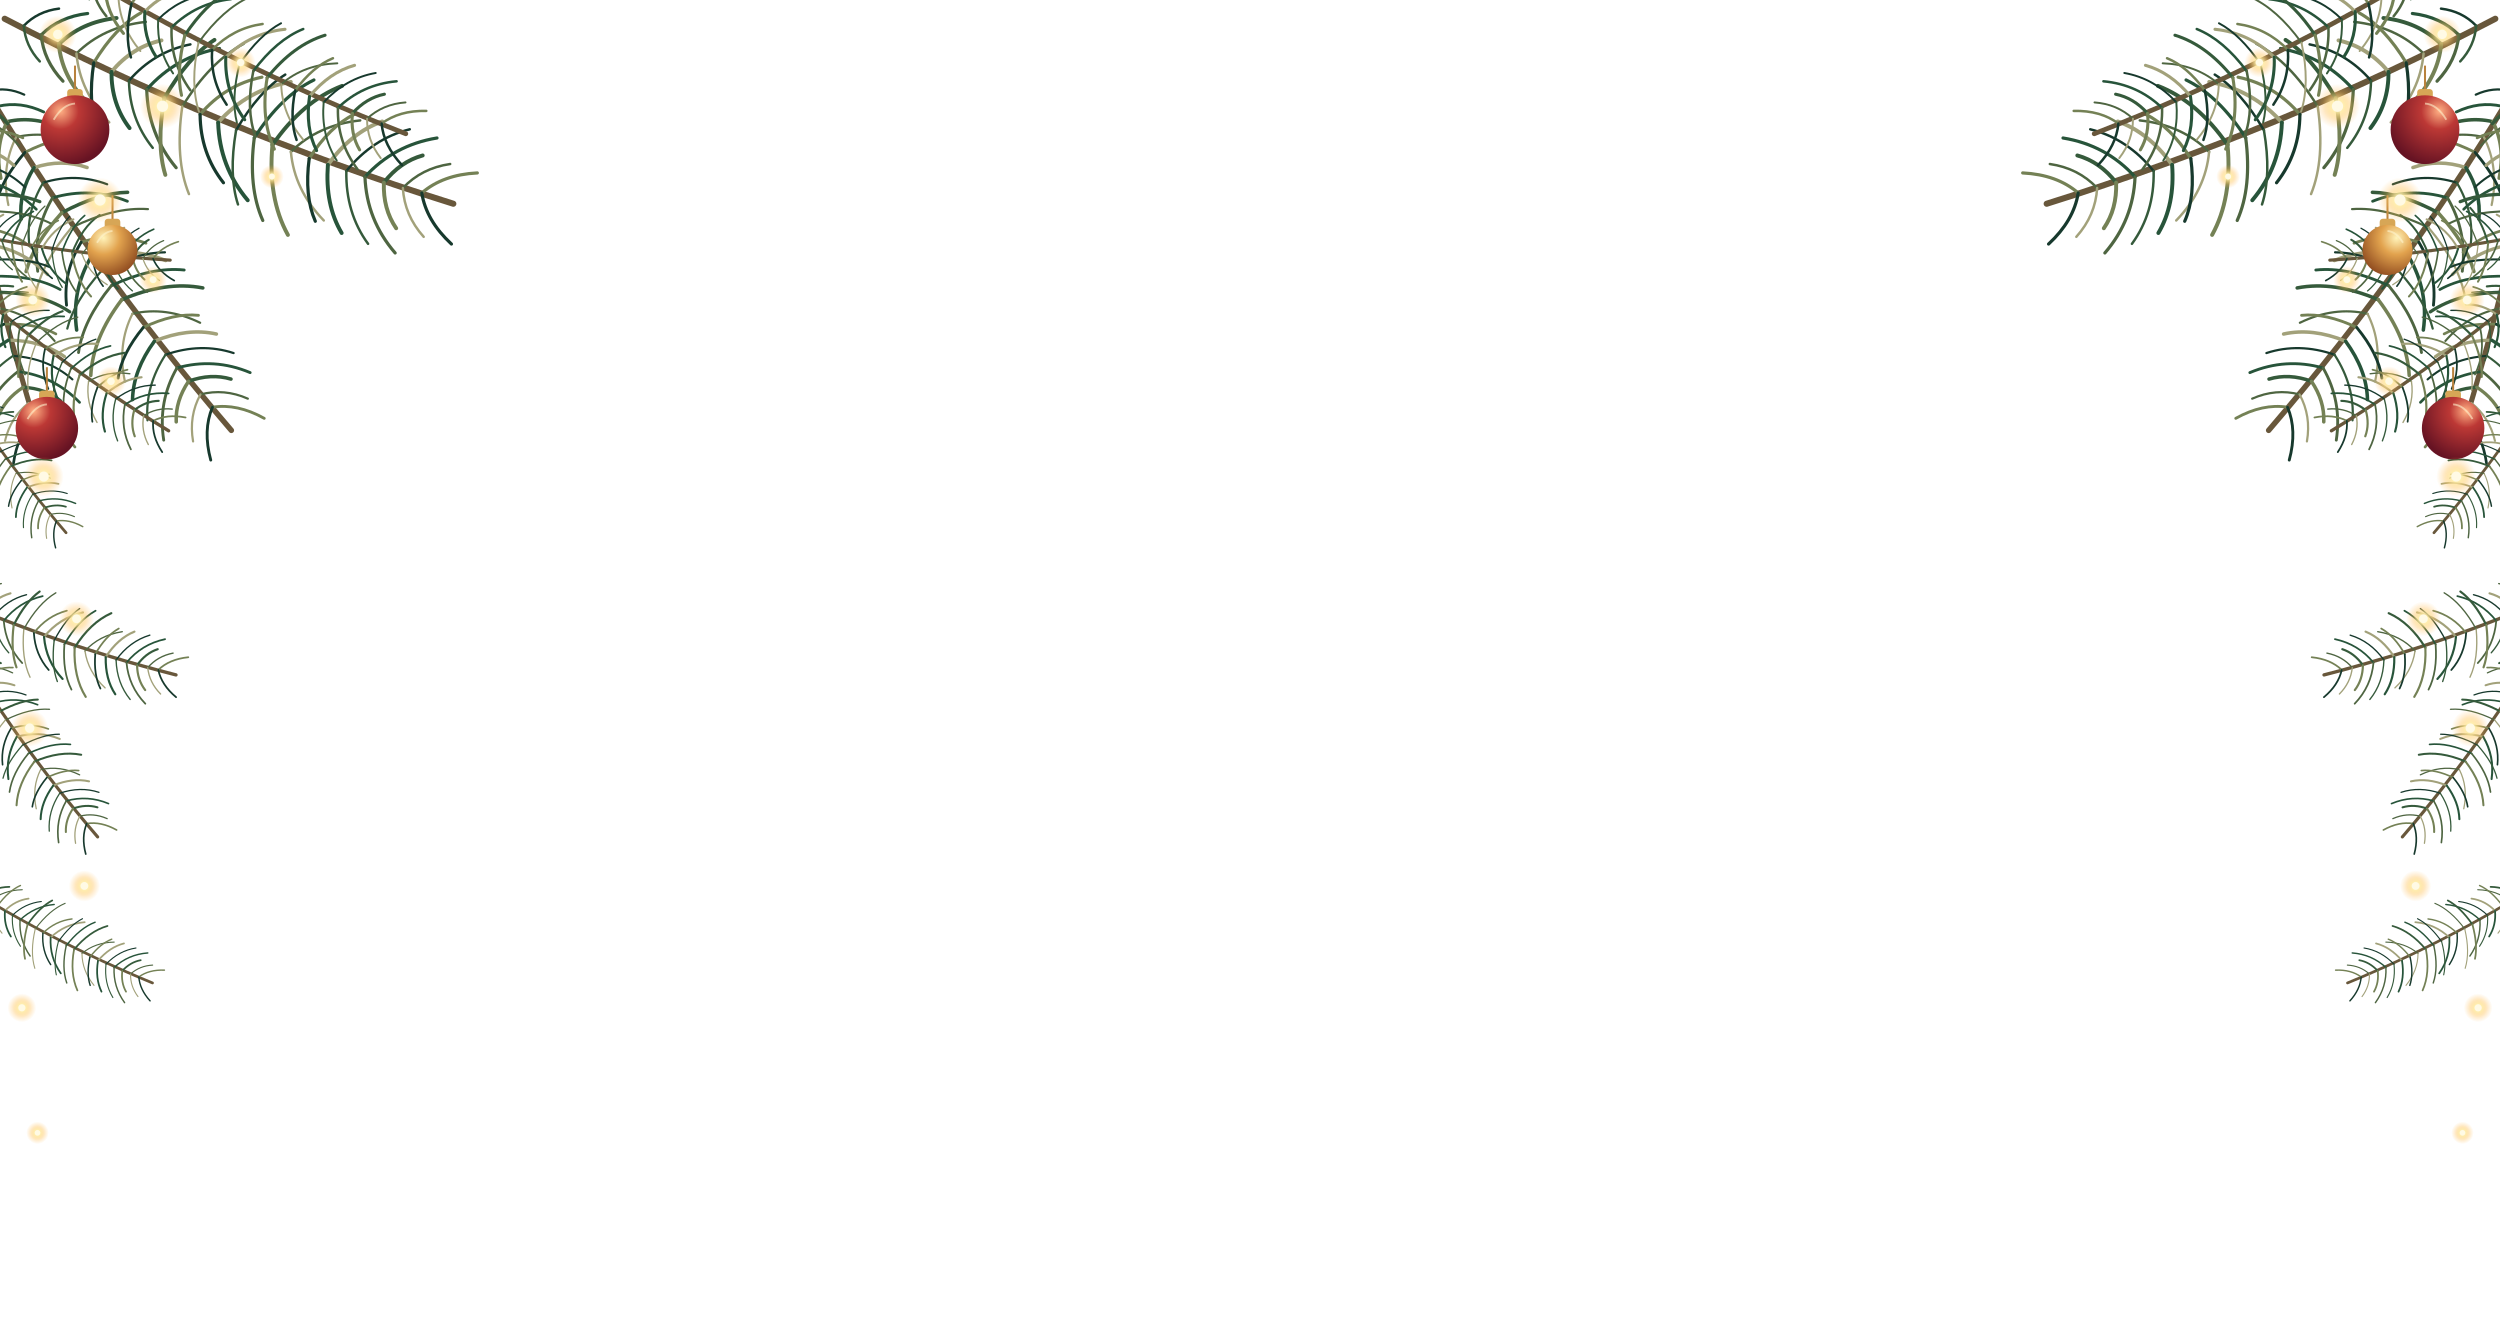
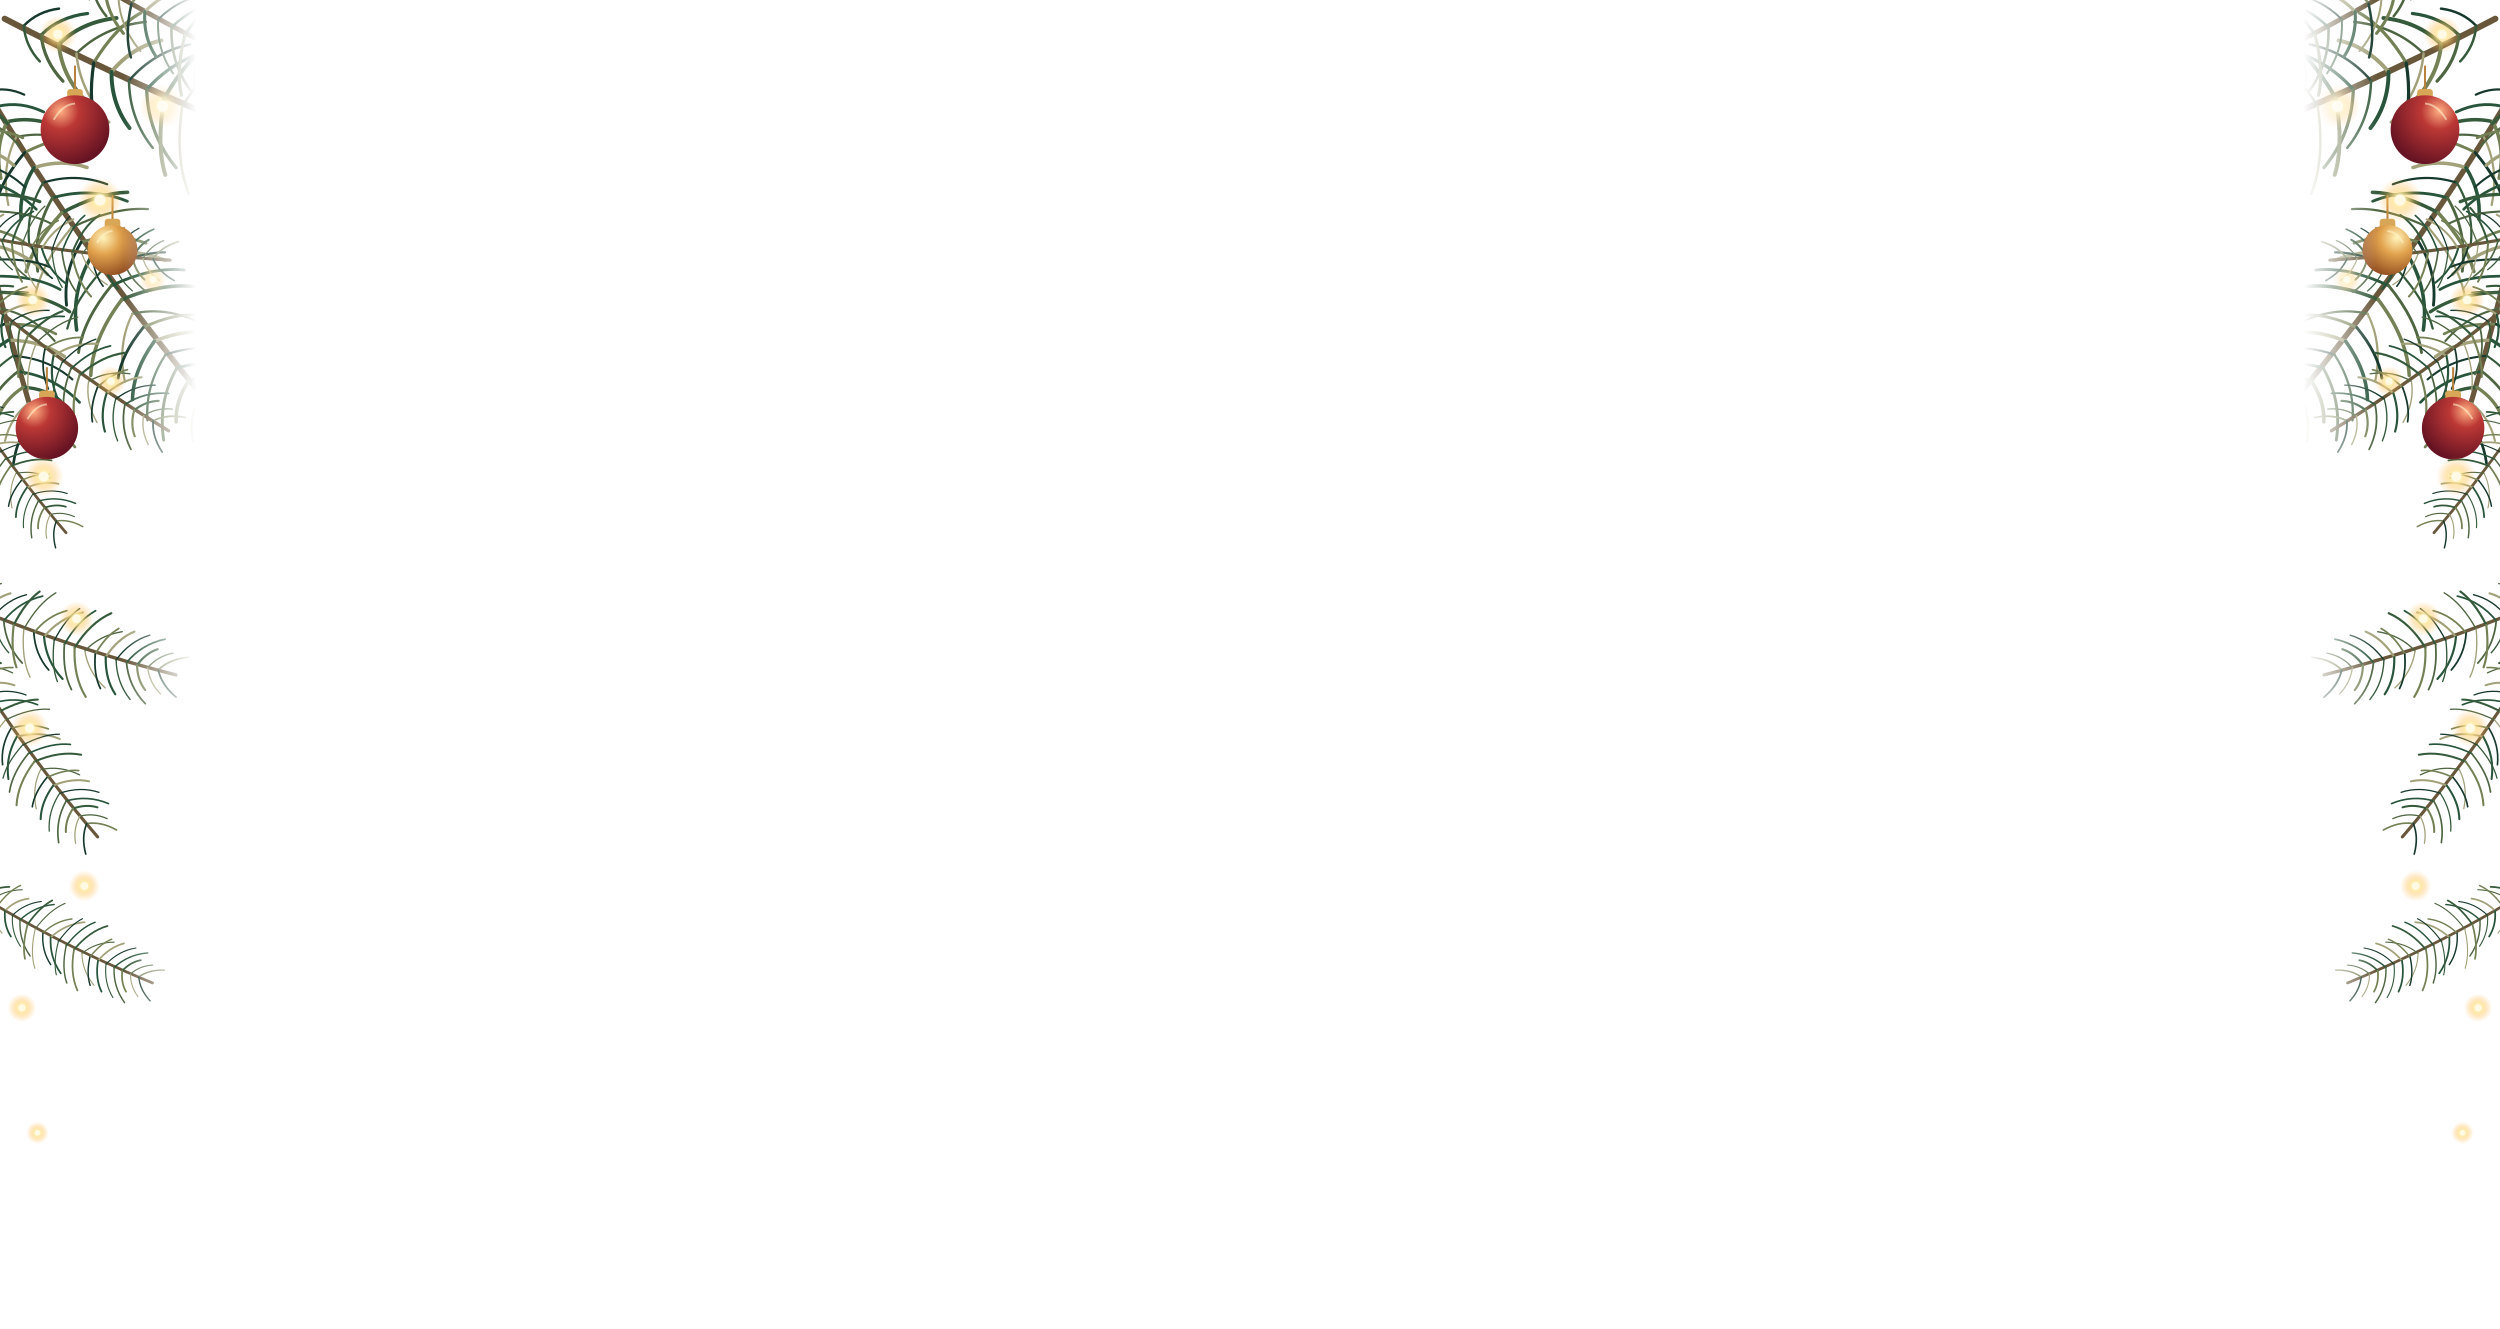
<svg xmlns="http://www.w3.org/2000/svg" viewBox="0 0 1600 850" preserveAspectRatio="xMidYMin meet">
  <defs>
    <radialGradient id="glow">
      <stop stop-color="#fffde4" />
      <stop offset=".28" stop-color="#ffeaa1" stop-opacity=".85" />
      <stop offset=".68" stop-color="#ffbc51" stop-opacity=".27" />
      <stop offset="1" stop-color="#ffbc51" stop-opacity="0" />
    </radialGradient>
    <radialGradient id="bauble" cx=".32" cy=".26" r=".78">
      <stop stop-color="#fff3ba" />
      <stop offset=".42" stop-color="#e2a34e" />
      <stop offset="1" stop-color="#945022" />
    </radialGradient>
    <radialGradient id="ruby" cx=".29" cy=".23" r=".8">
      <stop stop-color="#ffb084" />
      <stop offset=".33" stop-color="#bc3835" />
      <stop offset="1" stop-color="#661323" />
    </radialGradient>
    <g id="pine" stroke-linecap="round" fill="none">
      <path d="M0 0q105 14 214 9" stroke="#68573b" stroke-width="2.7" />
      <path d="M9.0 0.0 q3.6 -8.1 12 -12.4" stroke="#17392d" stroke-width="1.10" />
      <path d="M9.0 0.0 q3.6 8.1 12 12.4" stroke="#355a3b" stroke-width="1.10" />
      <path d="M17.6 1.2 q4.8 -10.3 16 -15.9" stroke="#27543a" stroke-width="1.42" />
      <path d="M17.6 1.2 q4.8 10.3 16 15.9" stroke="#4e6541" stroke-width="1.42" />
      <path d="M26.3 2.4 q6.0 -12.7 20 -19.6" stroke="#355a3b" stroke-width="1.74" />
      <path d="M26.3 2.4 q6.0 12.7 20 19.6" stroke="#748155" stroke-width="1.74" />
      <path d="M35.0 3.6 q7.2 -15.3 24 -23.6" stroke="#4e6541" stroke-width="1.10" />
      <path d="M35.0 3.6 q7.2 15.3 24 23.6" stroke="#a2a17a" stroke-width="1.10" />
      <path d="M43.6 4.8 q3.6 -18.1 12 -27.8" stroke="#748155" stroke-width="1.42" />
      <path d="M43.6 4.8 q3.6 18.1 12 27.8" stroke="#17392d" stroke-width="1.42" />
      <path d="M52.3 5.9 q4.8 -13.4 16 -20.6" stroke="#a2a17a" stroke-width="1.74" />
      <path d="M52.3 5.9 q4.8 13.4 16 20.6" stroke="#27543a" stroke-width="1.74" />
      <path d="M60.9 6.9 q6.0 -15.8 20 -24.3" stroke="#17392d" stroke-width="1.10" />
      <path d="M60.9 6.9 q6.0 15.8 20 24.3" stroke="#355a3b" stroke-width="1.10" />
      <path d="M69.6 7.9 q7.2 -18.2 24 -28.0" stroke="#27543a" stroke-width="1.42" />
      <path d="M69.6 7.9 q7.2 18.2 24 28.0" stroke="#4e6541" stroke-width="1.42" />
      <path d="M78.2 8.8 q3.6 -20.6 12 -31.7" stroke="#355a3b" stroke-width="1.74" />
      <path d="M78.2 8.8 q3.6 20.6 12 31.7" stroke="#748155" stroke-width="1.74" />
      <path d="M86.9 9.6 q4.8 -22.9 16 -35.3" stroke="#4e6541" stroke-width="1.10" />
      <path d="M86.9 9.6 q4.8 22.9 16 35.3" stroke="#a2a17a" stroke-width="1.10" />
      <path d="M95.5 10.2 q6.0 -16.1 20 -24.8" stroke="#748155" stroke-width="1.42" />
      <path d="M95.5 10.2 q6.0 16.1 20 24.8" stroke="#17392d" stroke-width="1.42" />
      <path d="M104.2 10.8 q7.2 -18.1 24 -27.8" stroke="#a2a17a" stroke-width="1.74" />
      <path d="M104.2 10.8 q7.2 18.1 24 27.8" stroke="#27543a" stroke-width="1.74" />
      <path d="M112.8 11.3 q3.6 -19.8 12 -30.5" stroke="#17392d" stroke-width="1.10" />
      <path d="M112.8 11.3 q3.6 19.8 12 30.5" stroke="#355a3b" stroke-width="1.10" />
      <path d="M121.5 11.7 q4.8 -21.4 16 -33.0" stroke="#27543a" stroke-width="1.42" />
      <path d="M121.5 11.7 q4.8 21.4 16 33.0" stroke="#4e6541" stroke-width="1.42" />
      <path d="M130.1 11.9 q6.0 -22.8 20 -35.0" stroke="#355a3b" stroke-width="1.74" />
      <path d="M130.1 11.9 q6.0 22.8 20 35.0" stroke="#748155" stroke-width="1.74" />
      <path d="M138.8 12.0 q7.2 -15.3 24 -23.5" stroke="#4e6541" stroke-width="1.10" />
      <path d="M138.8 12.0 q7.2 15.3 24 23.5" stroke="#a2a17a" stroke-width="1.10" />
      <path d="M147.4 12.0 q3.6 -16.3 12 -25.1" stroke="#748155" stroke-width="1.42" />
      <path d="M147.4 12.0 q3.6 16.3 12 25.1" stroke="#17392d" stroke-width="1.42" />
      <path d="M156.1 11.8 q4.8 -17.0 16 -26.2" stroke="#a2a17a" stroke-width="1.74" />
      <path d="M156.1 11.8 q4.8 17.0 16 26.2" stroke="#27543a" stroke-width="1.74" />
      <path d="M164.7 11.6 q6.0 -17.5 20 -26.9" stroke="#17392d" stroke-width="1.10" />
      <path d="M164.7 11.6 q6.0 17.5 20 26.9" stroke="#355a3b" stroke-width="1.10" />
      <path d="M173.3 11.2 q7.2 -17.6 24 -27.0" stroke="#27543a" stroke-width="1.42" />
      <path d="M173.3 11.2 q7.2 17.6 24 27.0" stroke="#4e6541" stroke-width="1.42" />
      <path d="M182.0 10.7 q3.6 -11.1 12 -17.1" stroke="#355a3b" stroke-width="1.74" />
      <path d="M182.0 10.7 q3.6 11.1 12 17.1" stroke="#748155" stroke-width="1.74" />
      <path d="M190.7 10.1 q4.8 -11.1 16 -17.1" stroke="#4e6541" stroke-width="1.10" />
      <path d="M190.7 10.1 q4.8 11.1 16 17.1" stroke="#a2a17a" stroke-width="1.10" />
      <path d="M199.3 9.3 q6.0 -10.8 20 -16.7" stroke="#748155" stroke-width="1.42" />
      <path d="M199.3 9.3 q6.0 10.8 20 16.7" stroke="#17392d" stroke-width="1.42" />
    </g>
+     <linearGradient id="edge-fade">
+       <stop stop-color="white" />
+       <stop offset=".053" stop-color="white" />
+       <stop offset=".082" stop-color="black" />
+       <stop offset=".918" stop-color="black" />
+       <stop offset=".947" stop-color="white" />
+       <stop offset="1" stop-color="white" />
+     </linearGradient>
+     <mask id="edge">
+       <rect width="1600" height="850" fill="url(#edge-fade)" />
+     </mask>
  </defs>
-   <use href="#pine" transform="translate(3 12) rotate(20) scale(1.45)" />
-   <use href="#pine" transform="translate(-14 49) rotate(52) scale(1.3)" />
-   <use href="#pine" transform="translate(-30 30) rotate(75) scale(1.22)" />
-   <use href="#pine" transform="translate(41 -23) rotate(24) scale(1.14)" />
-   <use href="#pine" transform="translate(-50 143) rotate(6) scale(0.75)" />
-   <use href="#pine" transform="translate(-30 174) rotate(34) scale(0.8)" />
-   <use href="#pine" transform="translate(-40 226) rotate(52) scale(0.66)" />
-   <use href="#pine" transform="translate(-49 375) rotate(17) scale(0.8)" />
-   <use href="#pine" transform="translate(-31 405) rotate(52) scale(0.75)" />
-   <use href="#pine" transform="translate(-26 565) rotate(25) scale(0.65)" />
-   <g transform="translate(48 83)">
-     <path d="M0 -41v17" stroke="#b9823e" stroke-width="1.3" />
-     <rect x="-5" y="-26" width="10" height="7" rx="2" fill="#d7a656" />
-     <circle r="22" fill="url(#ruby)" />
-     <path d="M-13.64 -6.38q5.94 -9.9 13.64 -10.34" fill="none" stroke="#fff4cf" stroke-width="1.2" opacity=".58" />
-   </g>
-   <g transform="translate(72 160)">
-     <path d="M0 -35v17" stroke="#b9823e" stroke-width="1.3" />
-     <rect x="-5" y="-20" width="10" height="7" rx="2" fill="#d7a656" />
-     <circle r="16" fill="url(#bauble)" />
-     <path d="M-9.92 -4.64q4.32 -7.2 9.92 -7.52" fill="none" stroke="#fff4cf" stroke-width="1.2" opacity=".58" />
-   </g>
-   <g transform="translate(30 274)">
-     <path d="M0 -39v17" stroke="#b9823e" stroke-width="1.3" />
-     <rect x="-5" y="-24" width="10" height="7" rx="2" fill="#d7a656" />
-     <circle r="20" fill="url(#ruby)" />
-     <path d="M-12.4 -5.8q5.4 -9 12.4 -9.4" fill="none" stroke="#fff4cf" stroke-width="1.2" opacity=".58" />
-   </g>
-   <circle cx="37" cy="22" r="12" fill="url(#glow)" />
-   <circle cx="37" cy="22" r="3" fill="#fffae5" />
-   <circle cx="104" cy="68" r="14.4" fill="url(#glow)" />
-   <circle cx="104" cy="68" r="3.6" fill="#fffae5" />
-   <circle cx="154" cy="40" r="9.6" fill="url(#glow)" />
-   <circle cx="154" cy="40" r="2.4" fill="#fffae5" />
-   <circle cx="64" cy="128" r="14.4" fill="url(#glow)" />
-   <circle cx="64" cy="128" r="3.6" fill="#fffae5" />
-   <circle cx="21" cy="192" r="11.2" fill="url(#glow)" />
-   <circle cx="21" cy="192" r="2.8" fill="#fffae5" />
-   <circle cx="71" cy="244" r="9.6" fill="url(#glow)" />
-   <circle cx="71" cy="244" r="2.4" fill="#fffae5" />
-   <circle cx="28" cy="305" r="12.8" fill="url(#glow)" />
-   <circle cx="28" cy="305" r="3.2" fill="#fffae5" />
-   <circle cx="49" cy="396" r="11.2" fill="url(#glow)" />
-   <circle cx="49" cy="396" r="2.8" fill="#fffae5" />
-   <circle cx="19" cy="466" r="12" fill="url(#glow)" />
-   <circle cx="19" cy="466" r="3" fill="#fffae5" />
-   <circle cx="54" cy="567" r="10" fill="url(#glow)" />
-   <circle cx="54" cy="567" r="2.5" fill="#fffae5" />
-   <circle cx="14" cy="645" r="9.2" fill="url(#glow)" />
-   <circle cx="14" cy="645" r="2.3" fill="#fffae5" />
-   <circle cx="98" cy="179" r="8.8" fill="url(#glow)" />
-   <circle cx="98" cy="179" r="2.2" fill="#fffae5" />
-   <circle cx="174" cy="113" r="7.6" fill="url(#glow)" />
-   <circle cx="174" cy="113" r="1.9" fill="#fffae5" />
-   <circle cx="24" cy="725" r="7.2" fill="url(#glow)" />
-   <circle cx="24" cy="725" r="1.8" fill="#fffae5" />
-   <g transform="translate(1600 0) scale(-1 1)">
+   <g mask="url(#edge)">
    <use href="#pine" transform="translate(3 12) rotate(20) scale(1.45)" />
    <use href="#pine" transform="translate(-14 49) rotate(52) scale(1.3)" />
    <use href="#pine" transform="translate(-30 30) rotate(75) scale(1.22)" />
    <use href="#pine" transform="translate(41 -23) rotate(24) scale(1.14)" />
    <use href="#pine" transform="translate(-50 143) rotate(6) scale(0.75)" />
    <use href="#pine" transform="translate(-30 174) rotate(34) scale(0.8)" />
    <use href="#pine" transform="translate(-40 226) rotate(52) scale(0.66)" />
    <use href="#pine" transform="translate(-49 375) rotate(17) scale(0.8)" />
    <use href="#pine" transform="translate(-31 405) rotate(52) scale(0.75)" />
    <use href="#pine" transform="translate(-26 565) rotate(25) scale(0.65)" />
    <g transform="translate(48 83)">
      <path d="M0 -41v17" stroke="#b9823e" stroke-width="1.3" />
      <rect x="-5" y="-26" width="10" height="7" rx="2" fill="#d7a656" />
      <circle r="22" fill="url(#ruby)" />
      <path d="M-13.64 -6.38q5.94 -9.9 13.64 -10.34" fill="none" stroke="#fff4cf" stroke-width="1.2" opacity=".58" />
    </g>
    <g transform="translate(72 160)">
      <path d="M0 -35v17" stroke="#b9823e" stroke-width="1.3" />
      <rect x="-5" y="-20" width="10" height="7" rx="2" fill="#d7a656" />
      <circle r="16" fill="url(#bauble)" />
      <path d="M-9.92 -4.64q4.32 -7.2 9.92 -7.52" fill="none" stroke="#fff4cf" stroke-width="1.2" opacity=".58" />
    </g>
    <g transform="translate(30 274)">
      <path d="M0 -39v17" stroke="#b9823e" stroke-width="1.3" />
      <rect x="-5" y="-24" width="10" height="7" rx="2" fill="#d7a656" />
      <circle r="20" fill="url(#ruby)" />
      <path d="M-12.4 -5.8q5.4 -9 12.4 -9.4" fill="none" stroke="#fff4cf" stroke-width="1.2" opacity=".58" />
    </g>
    <circle cx="37" cy="22" r="12" fill="url(#glow)" />
    <circle cx="37" cy="22" r="3" fill="#fffae5" />
    <circle cx="104" cy="68" r="14.4" fill="url(#glow)" />
    <circle cx="104" cy="68" r="3.6" fill="#fffae5" />
    <circle cx="154" cy="40" r="9.6" fill="url(#glow)" />
    <circle cx="154" cy="40" r="2.4" fill="#fffae5" />
    <circle cx="64" cy="128" r="14.4" fill="url(#glow)" />
    <circle cx="64" cy="128" r="3.6" fill="#fffae5" />
    <circle cx="21" cy="192" r="11.2" fill="url(#glow)" />
    <circle cx="21" cy="192" r="2.8" fill="#fffae5" />
    <circle cx="71" cy="244" r="9.6" fill="url(#glow)" />
    <circle cx="71" cy="244" r="2.4" fill="#fffae5" />
    <circle cx="28" cy="305" r="12.8" fill="url(#glow)" />
    <circle cx="28" cy="305" r="3.2" fill="#fffae5" />
    <circle cx="49" cy="396" r="11.2" fill="url(#glow)" />
    <circle cx="49" cy="396" r="2.8" fill="#fffae5" />
    <circle cx="19" cy="466" r="12" fill="url(#glow)" />
    <circle cx="19" cy="466" r="3" fill="#fffae5" />
    <circle cx="54" cy="567" r="10" fill="url(#glow)" />
    <circle cx="54" cy="567" r="2.5" fill="#fffae5" />
    <circle cx="14" cy="645" r="9.2" fill="url(#glow)" />
    <circle cx="14" cy="645" r="2.3" fill="#fffae5" />
    <circle cx="98" cy="179" r="8.8" fill="url(#glow)" />
    <circle cx="98" cy="179" r="2.2" fill="#fffae5" />
    <circle cx="174" cy="113" r="7.6" fill="url(#glow)" />
    <circle cx="174" cy="113" r="1.9" fill="#fffae5" />
    <circle cx="24" cy="725" r="7.2" fill="url(#glow)" />
    <circle cx="24" cy="725" r="1.8" fill="#fffae5" />
+     <g transform="translate(1600 0) scale(-1 1)">
+       <use href="#pine" transform="translate(3 12) rotate(20) scale(1.45)" />
+       <use href="#pine" transform="translate(-14 49) rotate(52) scale(1.3)" />
+       <use href="#pine" transform="translate(-30 30) rotate(75) scale(1.22)" />
+       <use href="#pine" transform="translate(41 -23) rotate(24) scale(1.14)" />
+       <use href="#pine" transform="translate(-50 143) rotate(6) scale(0.75)" />
+       <use href="#pine" transform="translate(-30 174) rotate(34) scale(0.8)" />
+       <use href="#pine" transform="translate(-40 226) rotate(52) scale(0.66)" />
+       <use href="#pine" transform="translate(-49 375) rotate(17) scale(0.8)" />
+       <use href="#pine" transform="translate(-31 405) rotate(52) scale(0.75)" />
+       <use href="#pine" transform="translate(-26 565) rotate(25) scale(0.65)" />
+       <g transform="translate(48 83)">
+         <path d="M0 -41v17" stroke="#b9823e" stroke-width="1.3" />
+         <rect x="-5" y="-26" width="10" height="7" rx="2" fill="#d7a656" />
+         <circle r="22" fill="url(#ruby)" />
+         <path d="M-13.64 -6.38q5.94 -9.9 13.64 -10.34" fill="none" stroke="#fff4cf" stroke-width="1.2" opacity=".58" />
+       </g>
+       <g transform="translate(72 160)">
+         <path d="M0 -35v17" stroke="#b9823e" stroke-width="1.3" />
+         <rect x="-5" y="-20" width="10" height="7" rx="2" fill="#d7a656" />
+         <circle r="16" fill="url(#bauble)" />
+         <path d="M-9.92 -4.64q4.32 -7.2 9.92 -7.52" fill="none" stroke="#fff4cf" stroke-width="1.2" opacity=".58" />
+       </g>
+       <g transform="translate(30 274)">
+         <path d="M0 -39v17" stroke="#b9823e" stroke-width="1.3" />
+         <rect x="-5" y="-24" width="10" height="7" rx="2" fill="#d7a656" />
+         <circle r="20" fill="url(#ruby)" />
+         <path d="M-12.4 -5.8q5.4 -9 12.4 -9.4" fill="none" stroke="#fff4cf" stroke-width="1.2" opacity=".58" />
+       </g>
+       <circle cx="37" cy="22" r="12" fill="url(#glow)" />
+       <circle cx="37" cy="22" r="3" fill="#fffae5" />
+       <circle cx="104" cy="68" r="14.4" fill="url(#glow)" />
+       <circle cx="104" cy="68" r="3.6" fill="#fffae5" />
+       <circle cx="154" cy="40" r="9.6" fill="url(#glow)" />
+       <circle cx="154" cy="40" r="2.4" fill="#fffae5" />
+       <circle cx="64" cy="128" r="14.4" fill="url(#glow)" />
+       <circle cx="64" cy="128" r="3.6" fill="#fffae5" />
+       <circle cx="21" cy="192" r="11.2" fill="url(#glow)" />
+       <circle cx="21" cy="192" r="2.8" fill="#fffae5" />
+       <circle cx="71" cy="244" r="9.6" fill="url(#glow)" />
+       <circle cx="71" cy="244" r="2.4" fill="#fffae5" />
+       <circle cx="28" cy="305" r="12.8" fill="url(#glow)" />
+       <circle cx="28" cy="305" r="3.2" fill="#fffae5" />
+       <circle cx="49" cy="396" r="11.2" fill="url(#glow)" />
+       <circle cx="49" cy="396" r="2.8" fill="#fffae5" />
+       <circle cx="19" cy="466" r="12" fill="url(#glow)" />
+       <circle cx="19" cy="466" r="3" fill="#fffae5" />
+       <circle cx="54" cy="567" r="10" fill="url(#glow)" />
+       <circle cx="54" cy="567" r="2.5" fill="#fffae5" />
+       <circle cx="14" cy="645" r="9.2" fill="url(#glow)" />
+       <circle cx="14" cy="645" r="2.3" fill="#fffae5" />
+       <circle cx="98" cy="179" r="8.8" fill="url(#glow)" />
+       <circle cx="98" cy="179" r="2.2" fill="#fffae5" />
+       <circle cx="174" cy="113" r="7.6" fill="url(#glow)" />
+       <circle cx="174" cy="113" r="1.9" fill="#fffae5" />
+       <circle cx="24" cy="725" r="7.2" fill="url(#glow)" />
+       <circle cx="24" cy="725" r="1.8" fill="#fffae5" />
+     </g>
  </g>
</svg>
